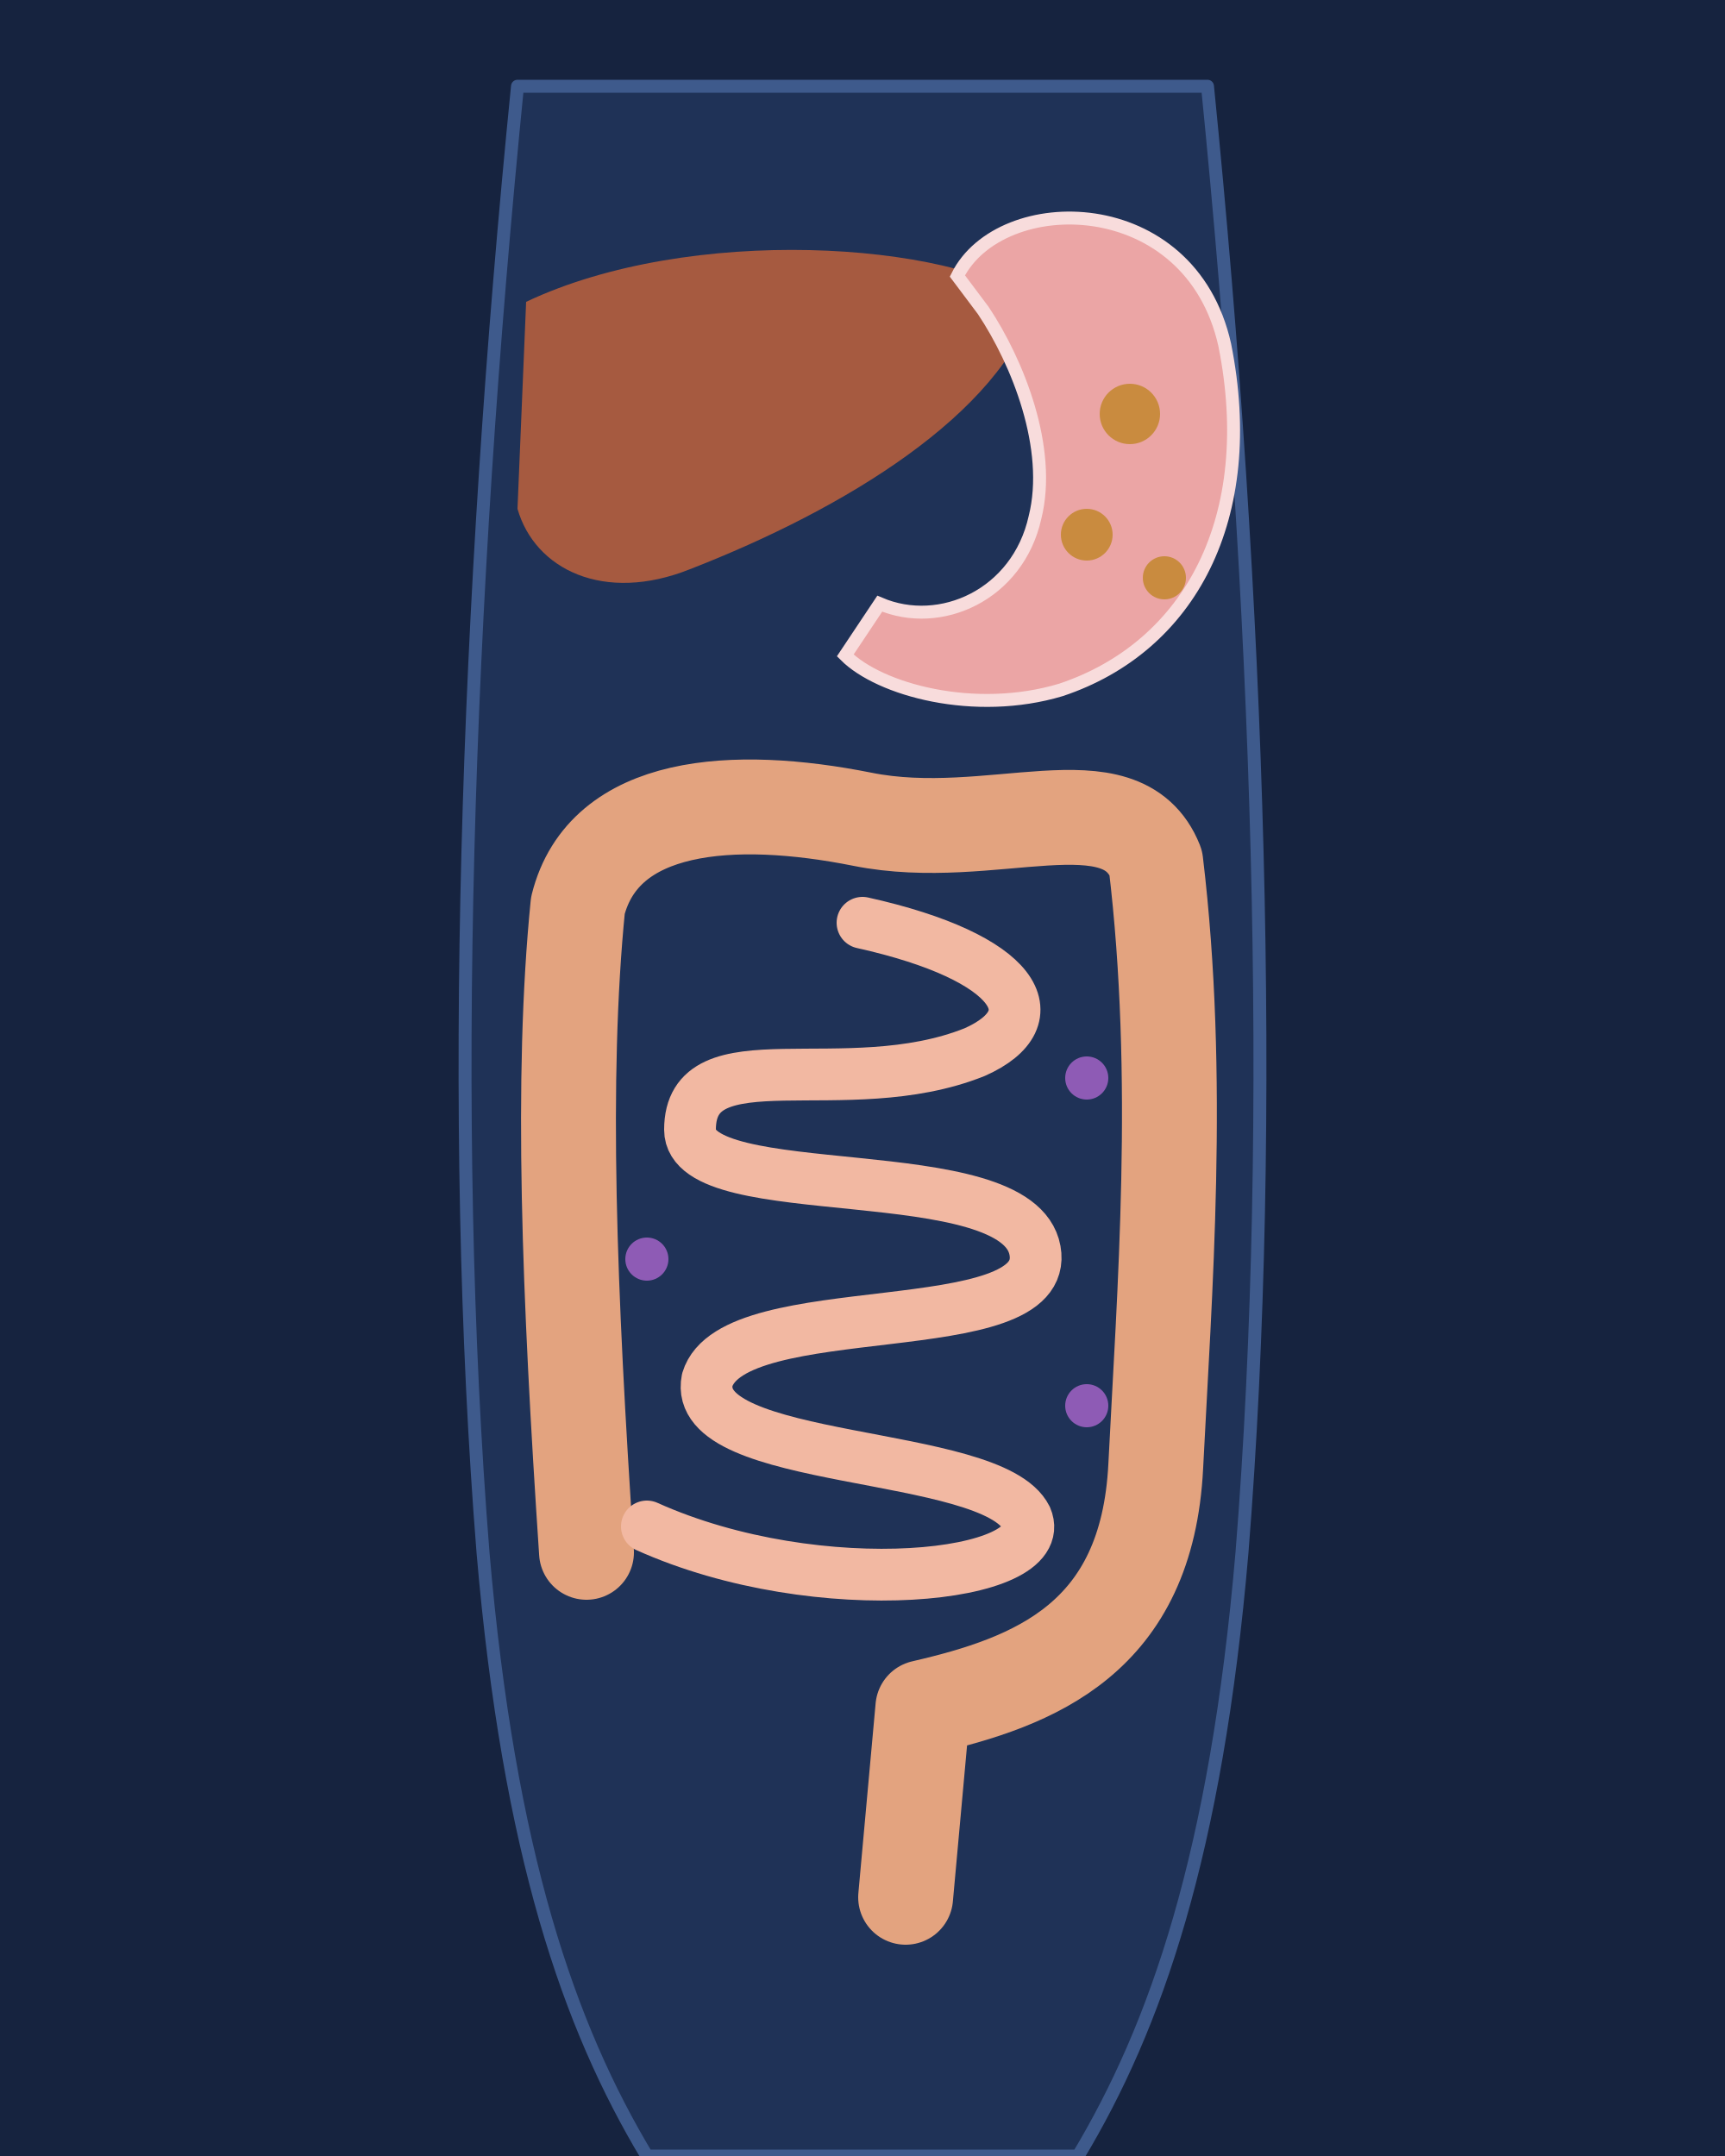
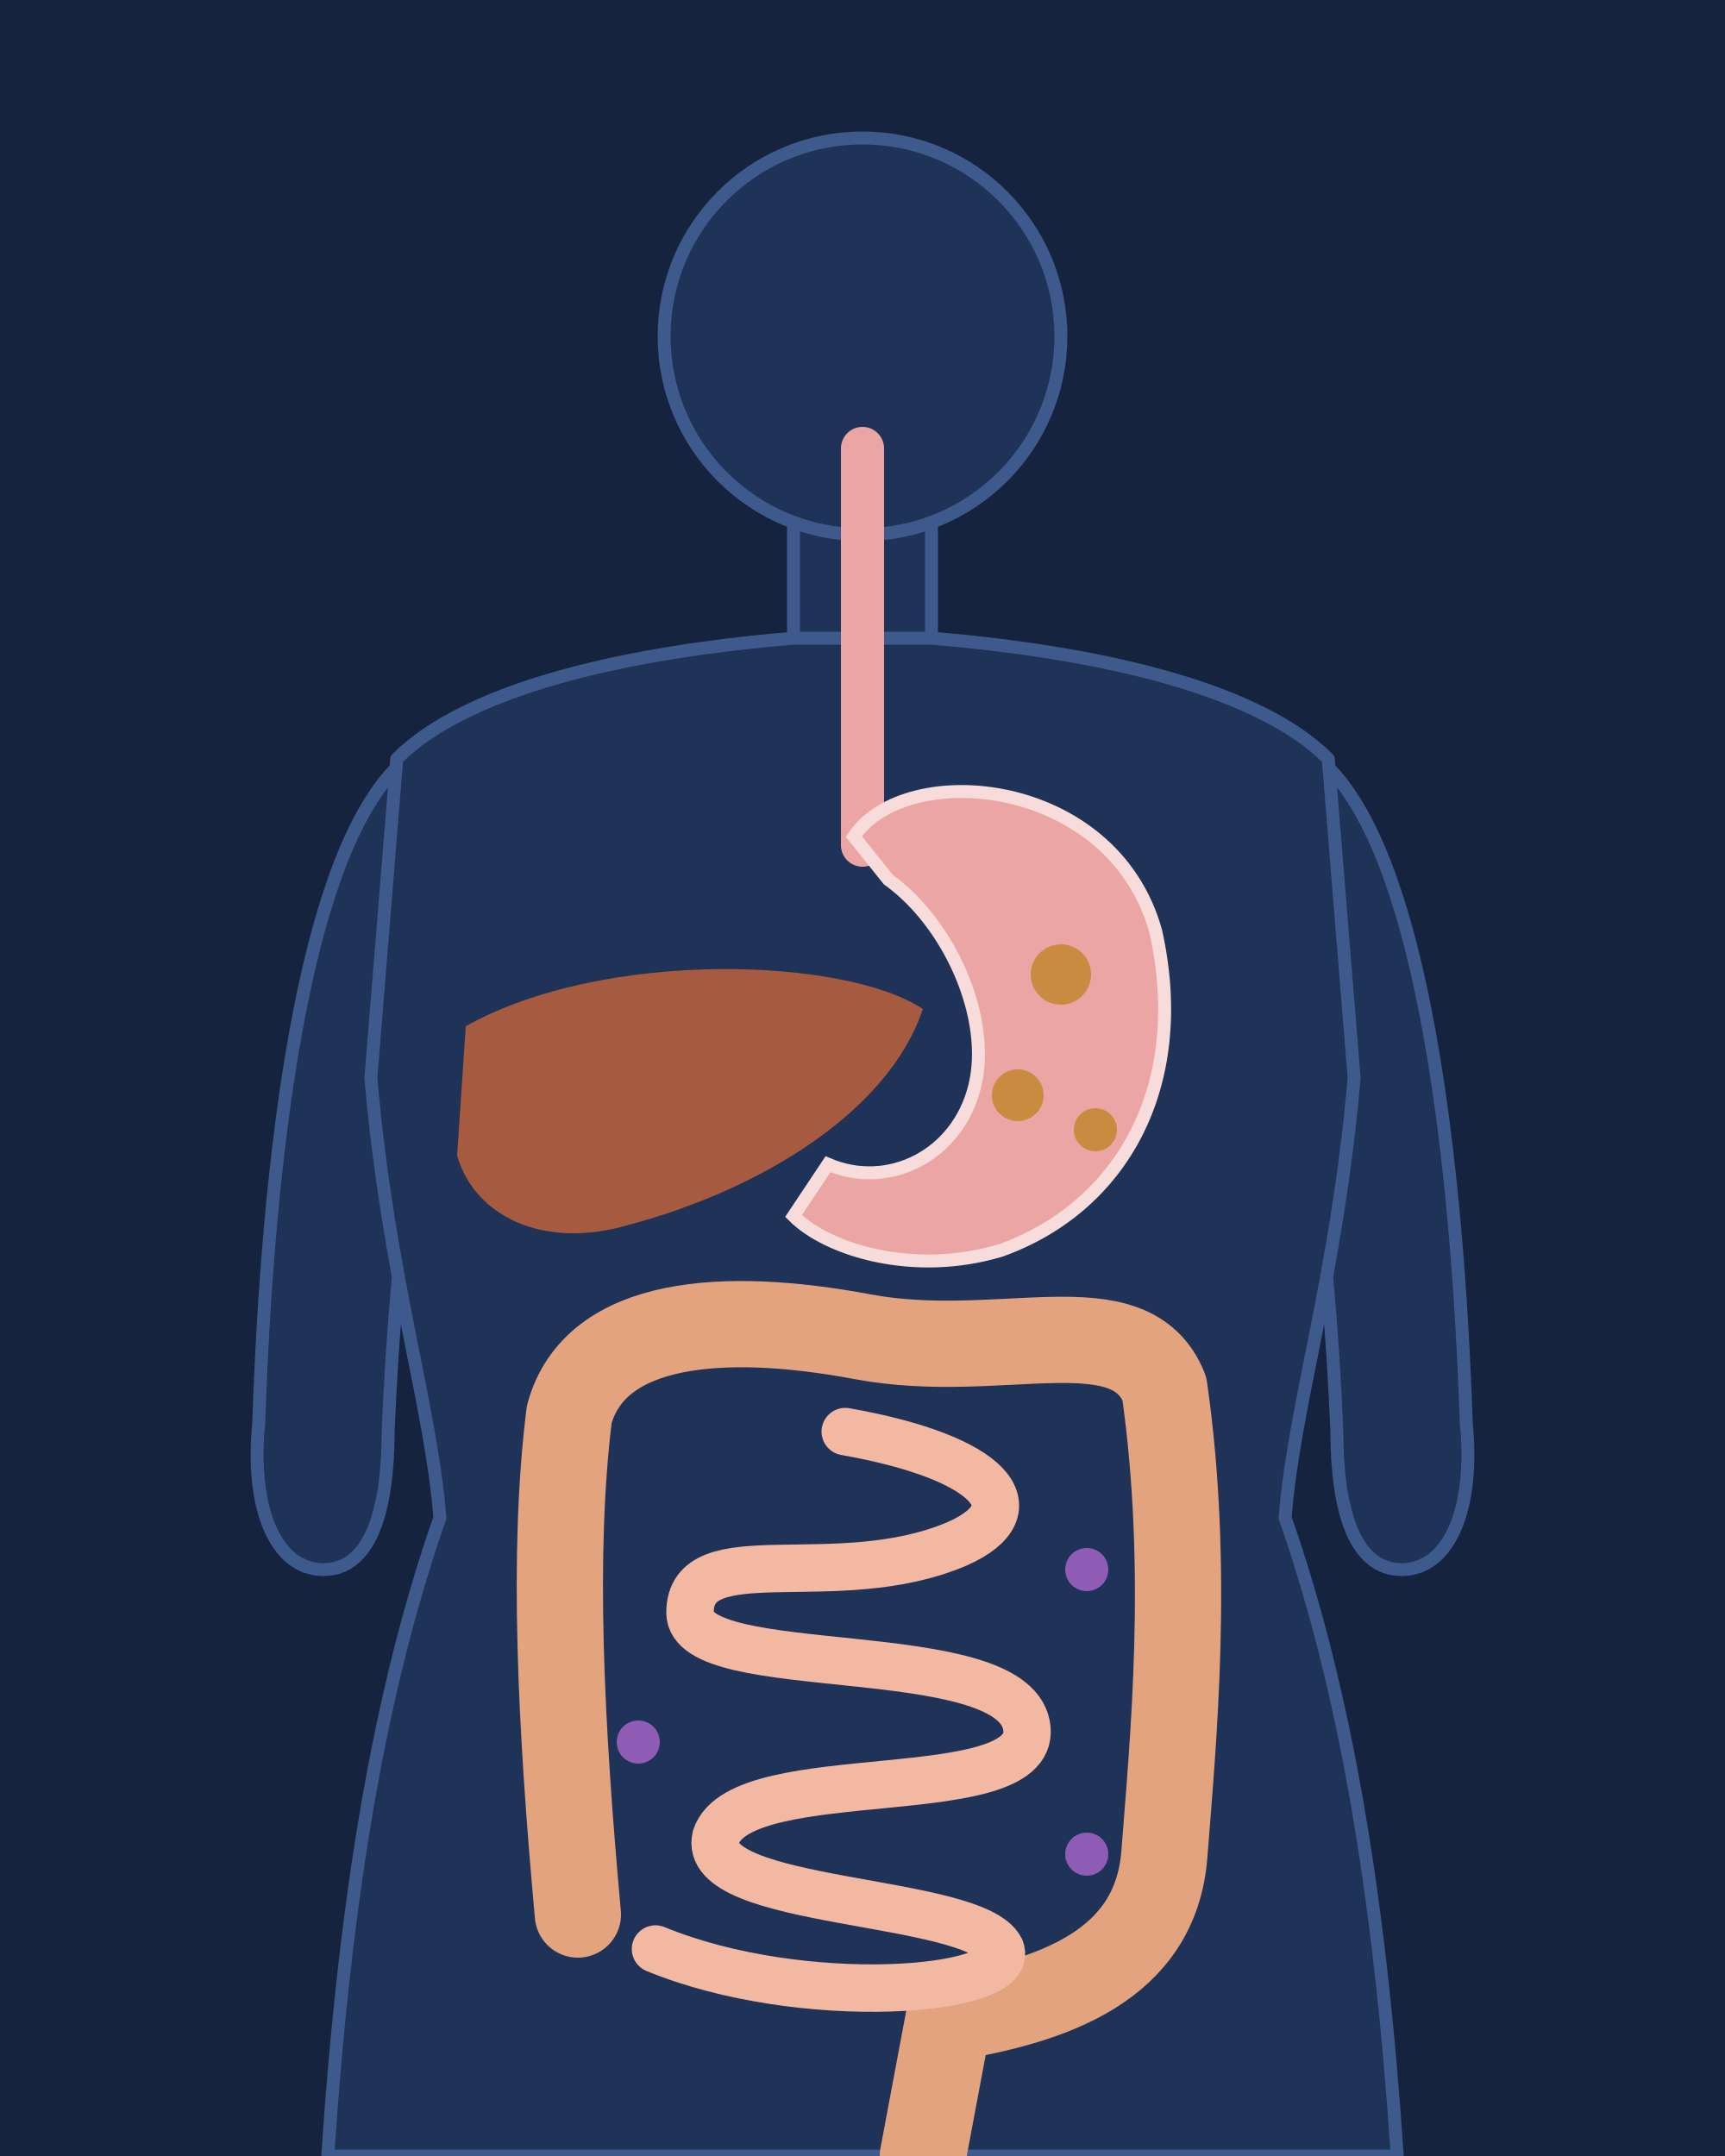
<svg xmlns="http://www.w3.org/2000/svg" viewBox="0 0 400 500">
  <g class="fuori" stroke="#1D1D1F" stroke-width="3" stroke-linejoin="round" stroke-linecap="round">
-     <path fill="#F4D3B5" d="M120 20C108 140 104 260 112 360C118 430 132 470 150 500H250C268 470 282 430 288 360C296 260 292 140 280 20Z" />
-     <path fill="none" d="M193 300C196 293 204 293 207 300C204 307 196 307 193 300Z" />
-     <path fill="#3E5A8C" d="M114 400H286L276 500H124Z" />
+     <path fill="#F4D3B5" d="M92 178C70 200 62 270 60 330C58 350 64 364 75 364C86 364 90 350 90 332C92 284 98 244 106 222Z" />
+     <path fill="#F4D3B5" d="M308 178C330 200 338 270 340 330C342 350 336 364 325 364C314 364 310 350 310 332C308 284 302 244 294 222Z" />
+     <path fill="#F4D3B5" d="M184 118H216V152H184Z" />
+     <path fill="#F4D3B5" d="M92 176C112 156 160 150 184 148H216C240 150 288 156 308 176L314 250C310 296 300 326 298 352C312 392 320 440 324 500H76C80 440 88 392 102 352C100 326 90 296 86 250Z" />
+     <path fill="none" d="M150 214C168 226 186 226 196 216M204 216C214 226 232 226 250 214" />
+     <path fill="none" d="M194 352C197 345 203 345 206 352C203 359 197 359 194 352Z" />
+     <circle cx="200" cy="78" r="46" fill="#F4D3B5" />
+     <path fill="#5A3E2B" d="M156 70C156 40 176 28 200 28C226 28 246 42 246 70C232 56 214 52 200 52C184 52 168 58 156 70Z" />
+     <circle cx="184" cy="82" r="4" fill="#1D1D1F" stroke="none" />
+     <circle cx="216" cy="82" r="4" fill="#1D1D1F" stroke="none" />
+     <path fill="none" d="M188 102C196 108 204 108 212 102" />
+     <path fill="#3E5A8C" d="M92 420C150 432 250 432 308 420L322 500H78Z" />
  </g>
  <g class="dentro">
    <rect width="400" height="500" fill="#16233F" />
-     <path fill="#1F3257" stroke="#3E5A8C" stroke-width="3" stroke-linejoin="round" d="M120 20C108 140 104 260 112 360C118 430 132 470 150 500H250C268 470 282 430 288 360C296 260 292 140 280 20Z" />
-     <path fill="#A65A40" d="M122 70C160 52 220 56 240 70C232 96 196 118 160 132C140 140 124 132 120 118Z" />
-     <path fill="#EBA5A5" stroke="#F8DCDC" stroke-width="3" d="M222 64C232 44 276 44 284 80C292 120 276 150 246 160C226 166 204 160 196 152L204 140C218 146 236 138 240 120C244 104 236 84 228 72Z" />
+     <g fill="#1F3257" stroke="#3E5A8C" stroke-width="3" stroke-linejoin="round">
+       <path d="M92 178C70 200 62 270 60 330C58 350 64 364 75 364C86 364 90 350 90 332C92 284 98 244 106 222Z" />
+       <path d="M308 178C330 200 338 270 340 330C342 350 336 364 325 364C314 364 310 350 310 332C308 284 302 244 294 222Z" />
+       <path d="M184 118H216V152H184Z" />
+       <path d="M92 176C112 156 160 150 184 148H216C240 150 288 156 308 176L314 250C310 296 300 326 298 352C312 392 320 440 324 500H76C80 440 88 392 102 352C100 326 90 296 86 250Z" />
+       <circle cx="200" cy="78" r="46" />
+     </g>
+     <path fill="none" stroke="#EBA5A5" stroke-width="10" stroke-linecap="round" d="M200 104V196" />
+     <path fill="#A65A40" d="M108 238C140 220 196 222 214 234C206 258 176 276 146 284C126 290 110 282 106 268Z" />
+     <path fill="#EBA5A5" stroke="#F8DCDC" stroke-width="3" d="M198 194C210 176 258 180 268 216C276 252 260 280 232 290C212 296 192 290 184 282L192 270C206 276 222 268 226 252C230 236 220 214 206 204Z" />
    <g fill="#C98B3F">
-       <circle cx="262" cy="96" r="7" />
-       <circle cx="252" cy="124" r="6" />
-       <circle cx="270" cy="134" r="5" />
+       <circle cx="246" cy="226" r="7" />
+       <circle cx="236" cy="254" r="6" />
+       <circle cx="254" cy="262" r="5" />
    </g>
-     <path fill="none" stroke="#E3A37F" stroke-width="22" stroke-linecap="round" stroke-linejoin="round" d="M136 360C132 300 130 250 134 210C140 186 170 184 200 190C230 196 260 180 268 200C274 250 270 300 268 340C266 380 240 390 214 396L210 440" />
-     <path fill="none" stroke="#F2B8A2" stroke-width="12" stroke-linecap="round" stroke-linejoin="round" d="M200 214C236 222 244 236 226 244C196 256 160 240 160 262C160 280 236 268 240 290C244 312 170 300 164 320C160 340 230 336 238 352C244 366 190 372 150 354" />
+     <path fill="none" stroke="#E3A37F" stroke-width="20" stroke-linecap="round" stroke-linejoin="round" d="M134 444C130 400 128 360 132 328C138 306 168 304 200 310C232 316 262 302 270 322C276 364 272 404 270 430C268 456 244 464 220 468L214 500" />
+     <path fill="none" stroke="#F2B8A2" stroke-width="11" stroke-linecap="round" stroke-linejoin="round" d="M196 332C230 338 240 350 222 358C194 370 160 356 160 374C160 390 234 380 238 400C242 420 172 408 166 426C162 442 226 440 232 452C236 462 186 466 152 452" />
    <g fill="#8E5BB5">
-       <circle cx="252" cy="250" r="5" />
-       <circle cx="150" cy="292" r="5" />
-       <circle cx="252" cy="326" r="5" />
+       <circle cx="252" cy="364" r="5" />
+       <circle cx="148" cy="404" r="5" />
+       <circle cx="252" cy="430" r="5" />
    </g>
  </g>
</svg>
